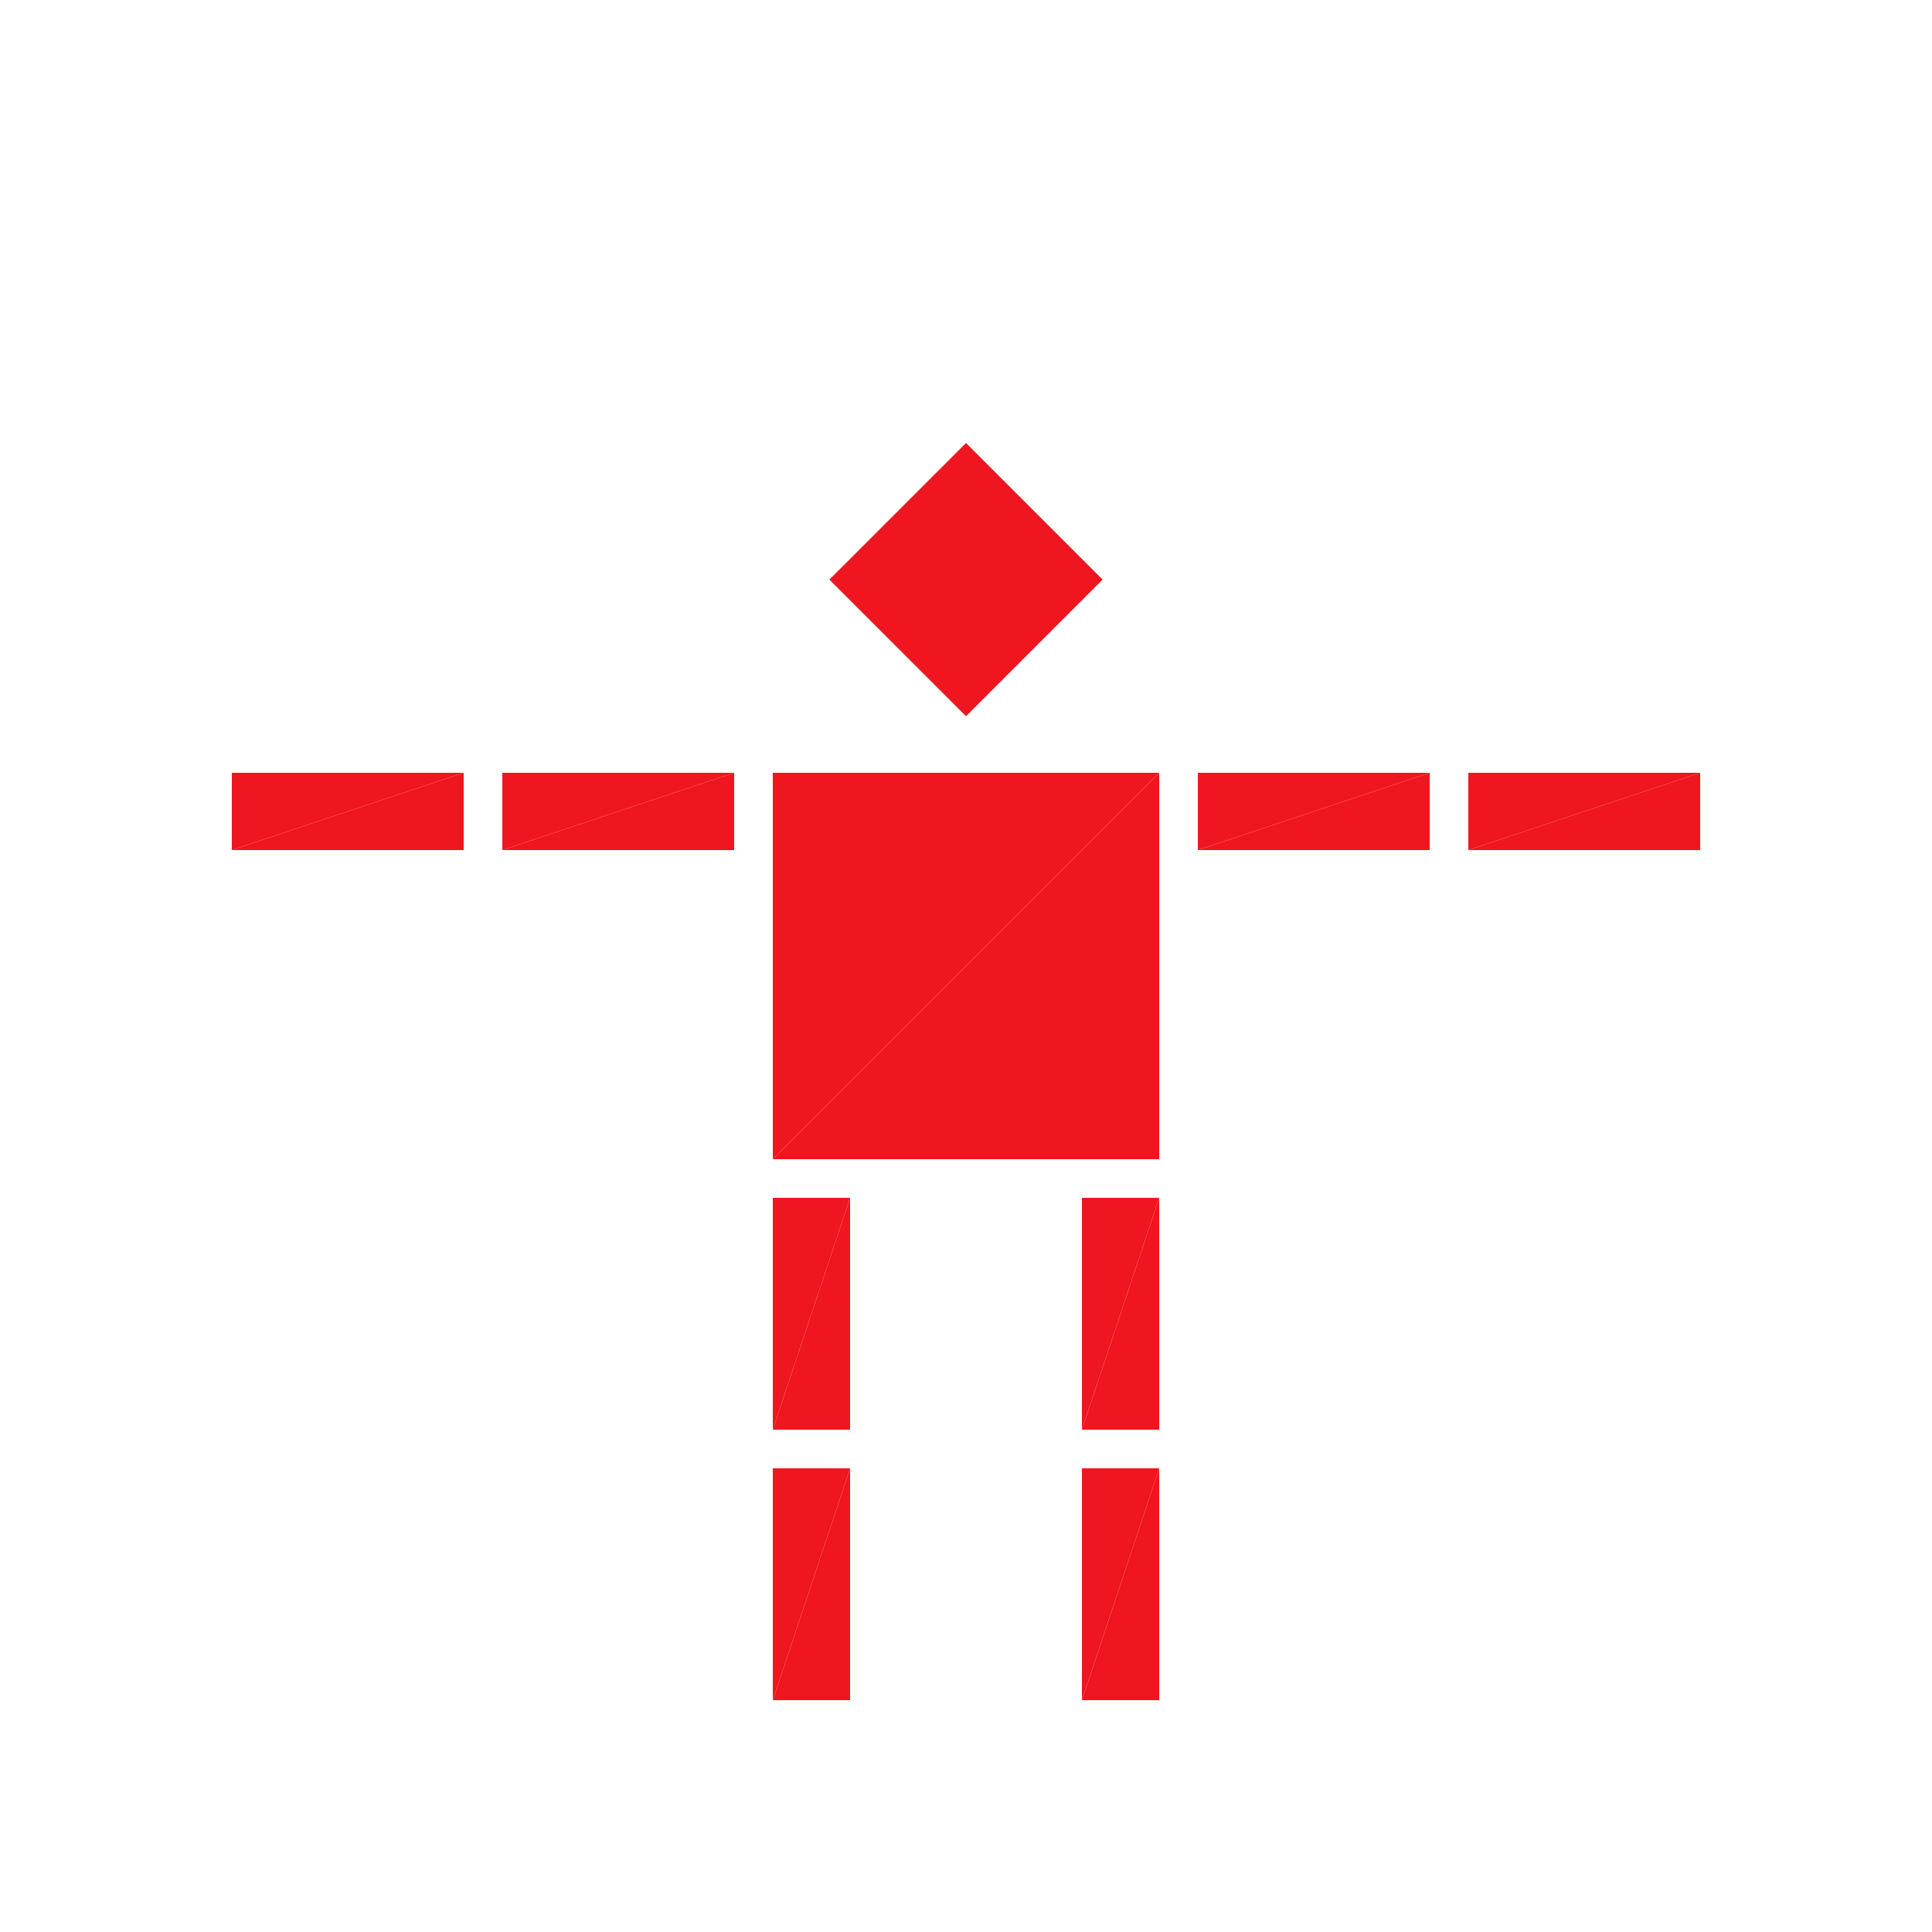
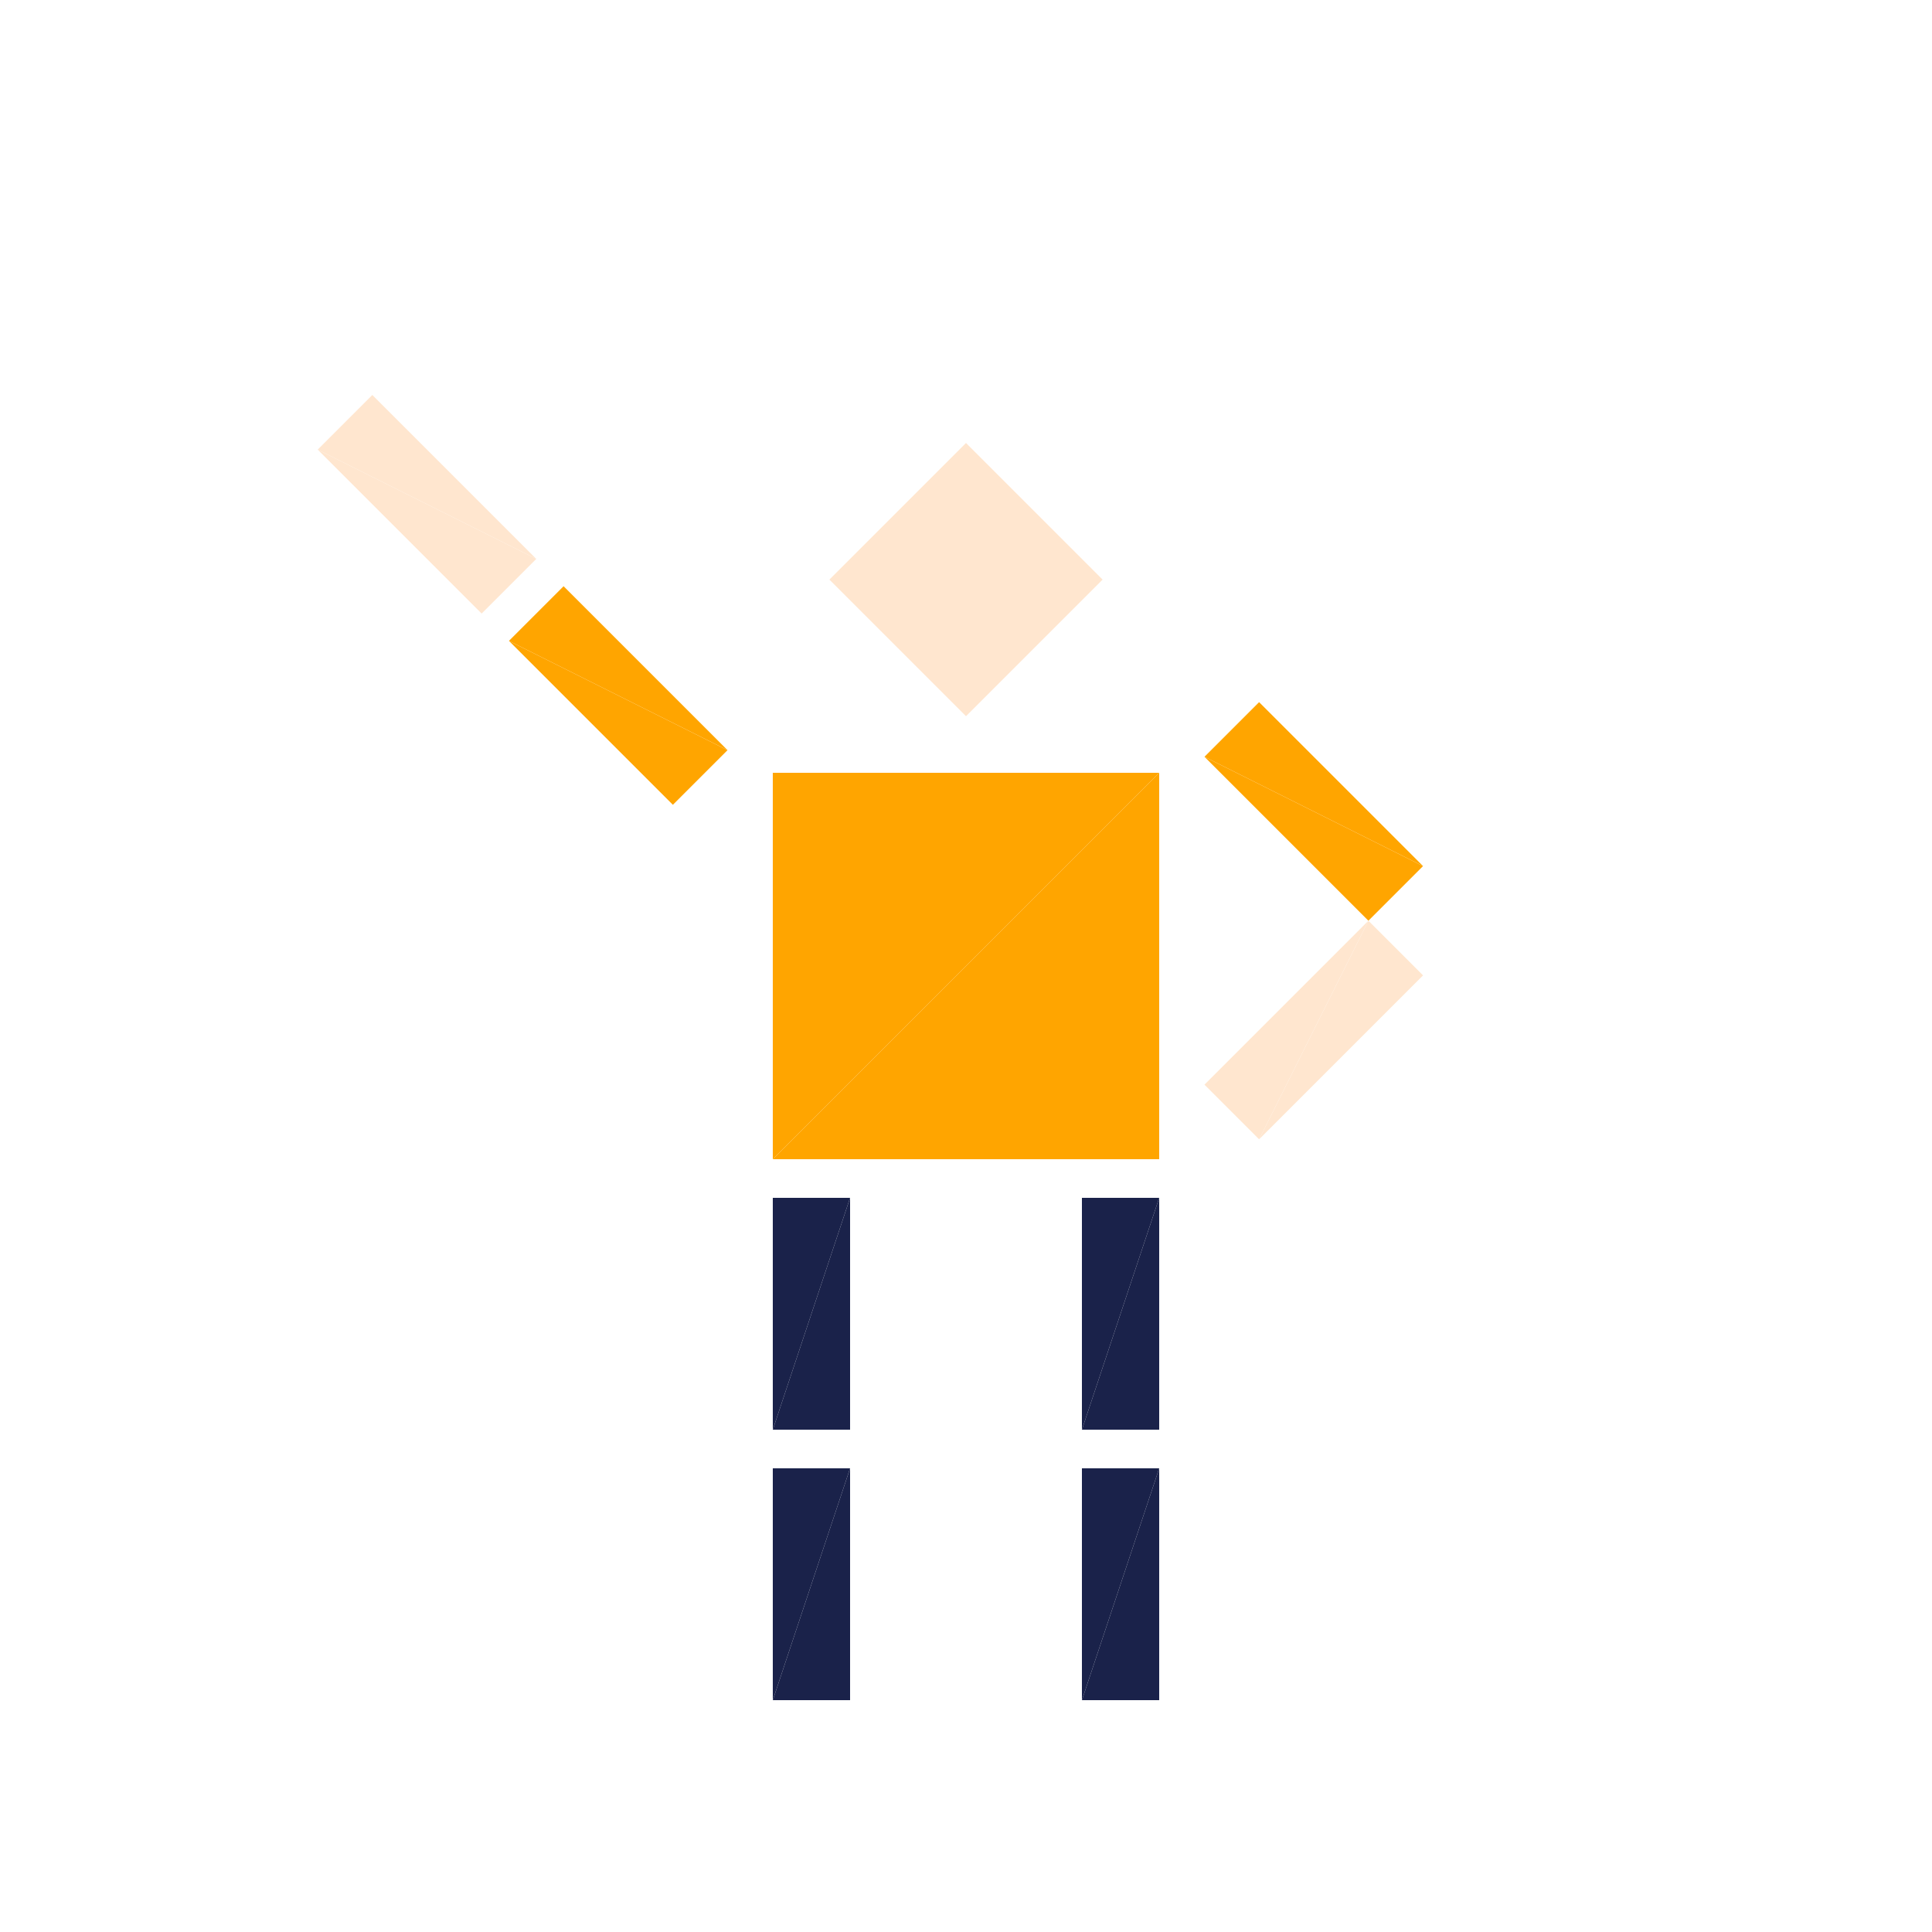
<svg xmlns="http://www.w3.org/2000/svg" version="1.1" id="Layer_1" x="0px" y="0px" width="500.0px" height="500.0px" viewBox="0 0 500 500" enable-background="new 0 0 500 500" xml:space="preserve">
  <g transform="translate(250 250)">
-     <polygon fill="#EF161F" points="-50,-50 50,-50 -50,50 " />
-     <polygon fill="#EF161F" points="-50,50 50,-50 50,50" />
+     <polygon fill="#FFA500" points="-50,-50 50,-50 -50,50 " />
+     <polygon fill="#FFA500" points="-50,50 50,-50 50,50" />
    <g transform="translate(0 -100)">
      <g transform="rotate(45)">
        <g transform="scale(.5 .5)">
-           <polygon fill="#EF161F" points="-50,-50 50,-50 -50,50 " />
-           <polygon fill="#EF161F" points="-50,50 50,-50 50,50" />
+           <polygon fill="#FFE6CF" points="-50,-50 50,-50 -50,50 " />
+           <polygon fill="#FFE6CF" points="-50,50 50,-50 50,50" />
        </g>
      </g>
    </g>
    <g transform="translate(-40 90)">
      <g transform="scale(.2 .6)">
-         <polygon fill="#EF161F" points="-50,-50 50,-50 -50,50 " />
-         <polygon fill="#EF161F" points="-50,50 50,-50 50,50" />
+         <polygon fill="#1A224A" points="-50,-50 50,-50 -50,50 " />
+         <polygon fill="#1A224A" points="-50,50 50,-50 50,50" />
      </g>
      <g transform="translate(0 70)">
        <g transform="scale(.2 .6)">
-           <polygon fill="#EF161F" points="-50,-50 50,-50 -50,50 " />
-           <polygon fill="#EF161F" points="-50,50 50,-50 50,50" />
+           <polygon fill="#1A224A" points="-50,-50 50,-50 -50,50 " />
+           <polygon fill="#1A224A" points="-50,50 50,-50 50,50" />
        </g>
      </g>
    </g>
    <g transform="translate(40 90)">
      <g transform="scale(.2 .6)">
-         <polygon fill="#EF161F" points="-50,-50 50,-50 -50,50 " />
-         <polygon fill="#EF161F" points="-50,50 50,-50 50,50" />
+         <polygon fill="#1A224A" points="-50,-50 50,-50 -50,50 " />
+         <polygon fill="#1A224A" points="-50,50 50,-50 50,50" />
      </g>
      <g transform="translate(0 70)">
        <g transform="scale(.2 .6)">
-           <polygon fill="#EF161F" points="-50,-50 50,-50 -50,50 " />
-           <polygon fill="#EF161F" points="-50,50 50,-50 50,50" />
+           <polygon fill="#1A224A" points="-50,-50 50,-50 -50,50 " />
+           <polygon fill="#1A224A" points="-50,50 50,-50 50,50" />
        </g>
      </g>
    </g>
-     <g transform="translate(-90 -40)">
-       <g transform="scale(.6 .2)">
-         <polygon fill="#EF161F" points="-50,-50 50,-50 -50,50 " />
-         <polygon fill="#EF161F" points="-50,50 50,-50 50,50" />
-       </g>
-       <g transform="translate(-70 0)">
+     <g transform="translate(-90 -70)">
+       <g transform="rotate(45)">
        <g transform="scale(.6 .2)">
-           <polygon fill="#EF161F" points="-50,-50 50,-50 -50,50 " />
-           <polygon fill="#EF161F" points="-50,50 50,-50 50,50" />
+           <polygon fill="#FFA500" points="-50,-50 50,-50 -50,50 " />
+           <polygon fill="#FFA500" points="-50,50 50,-50 50,50" />
+         </g>
+         <g transform="translate(-70 0)">
+           <g transform="scale(.6 .2)">
+             <polygon fill="#FFE6CF" points="-50,-50 50,-50 -50,50 " />
+             <polygon fill="#FFE6CF" points="-50,50 50,-50 50,50" />
+           </g>
        </g>
      </g>
    </g>
    <g transform="translate(90 -40)">
-       <g transform="scale(.6 .2)">
-         <polygon fill="#EF161F" points="-50,-50 50,-50 -50,50 " />
-         <polygon fill="#EF161F" points="-50,50 50,-50 50,50" />
-       </g>
-       <g transform="translate(70 0)">
+       <g transform="rotate(45)">
        <g transform="scale(.6 .2)">
-           <polygon fill="#EF161F" points="-50,-50 50,-50 -50,50 " />
-           <polygon fill="#EF161F" points="-50,50 50,-50 50,50" />
+           <polygon fill="#FFA500" points="-50,-50 50,-50 -50,50 " />
+           <polygon fill="#FFA500" points="-50,50 50,-50 50,50" />
+         </g>
+         <g transform="translate(40 40)">
+           <g transform="rotate(90)">
+             <g transform="scale(.6 .2)">
+               <polygon fill="#FFE6CF" points="-50,-50 50,-50 -50,50 " />
+               <polygon fill="#FFE6CF" points="-50,50 50,-50 50,50" />
+             </g>
+           </g>
        </g>
      </g>
    </g>
  </g>
</svg>
